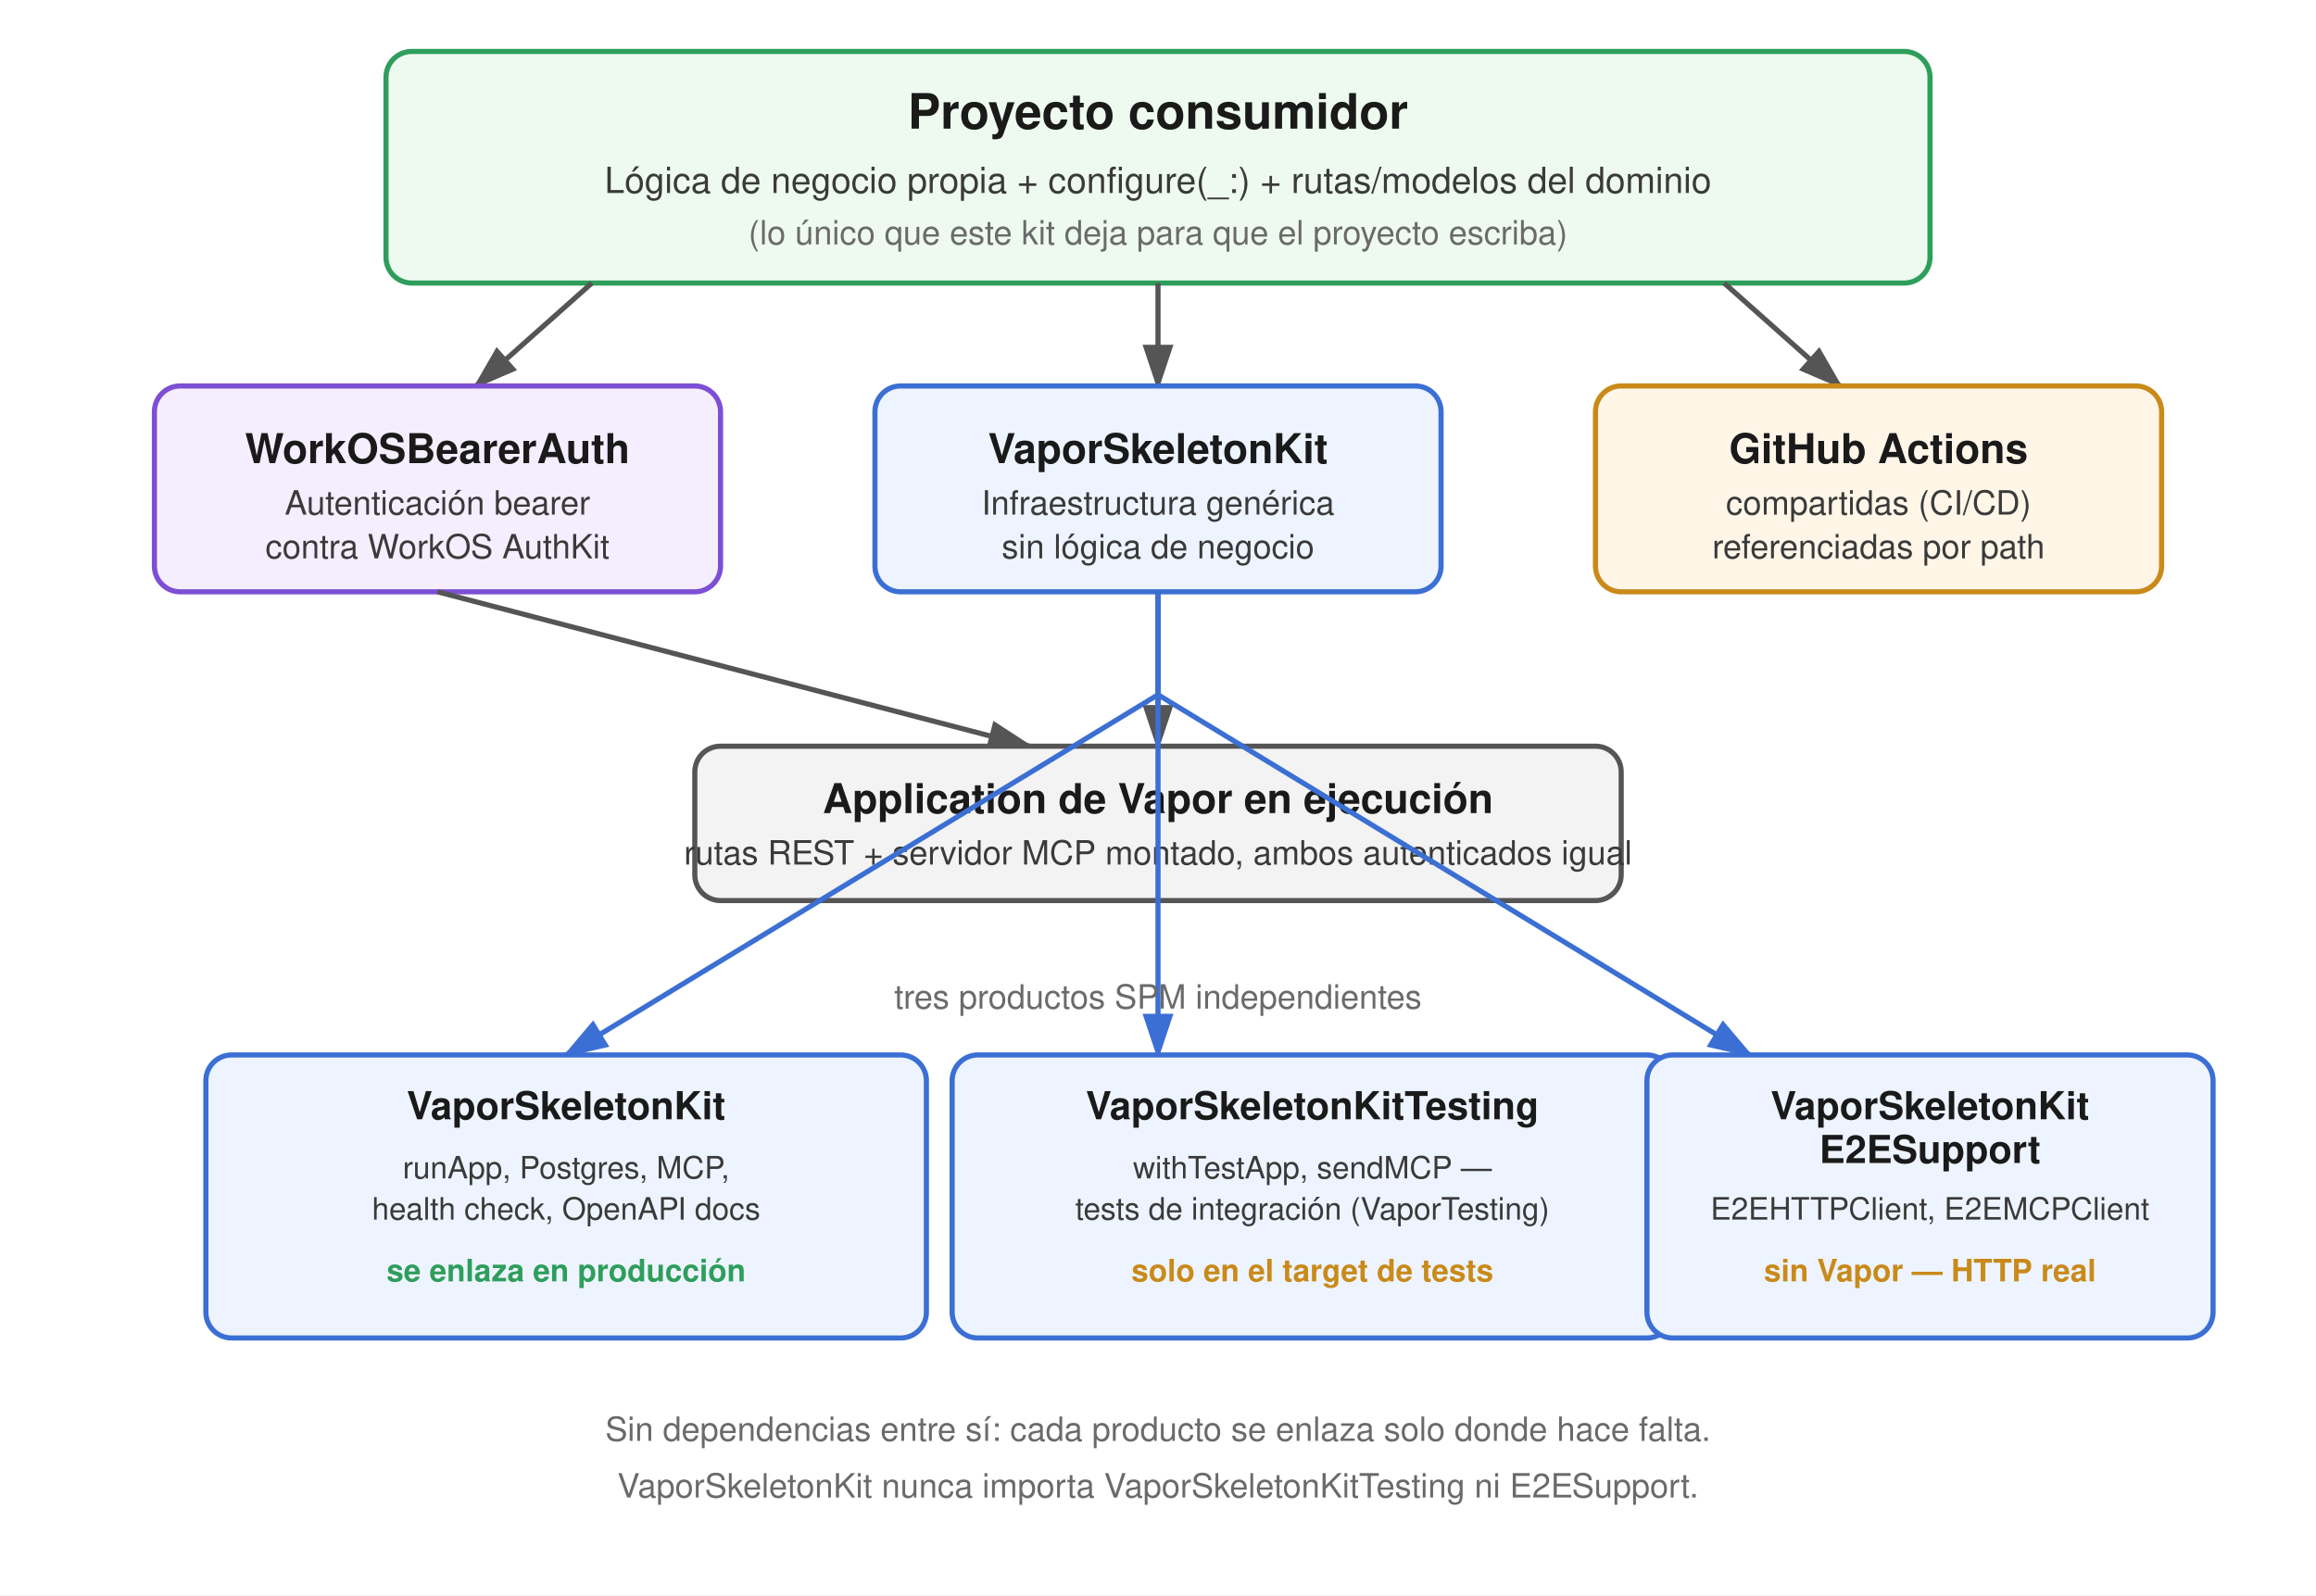
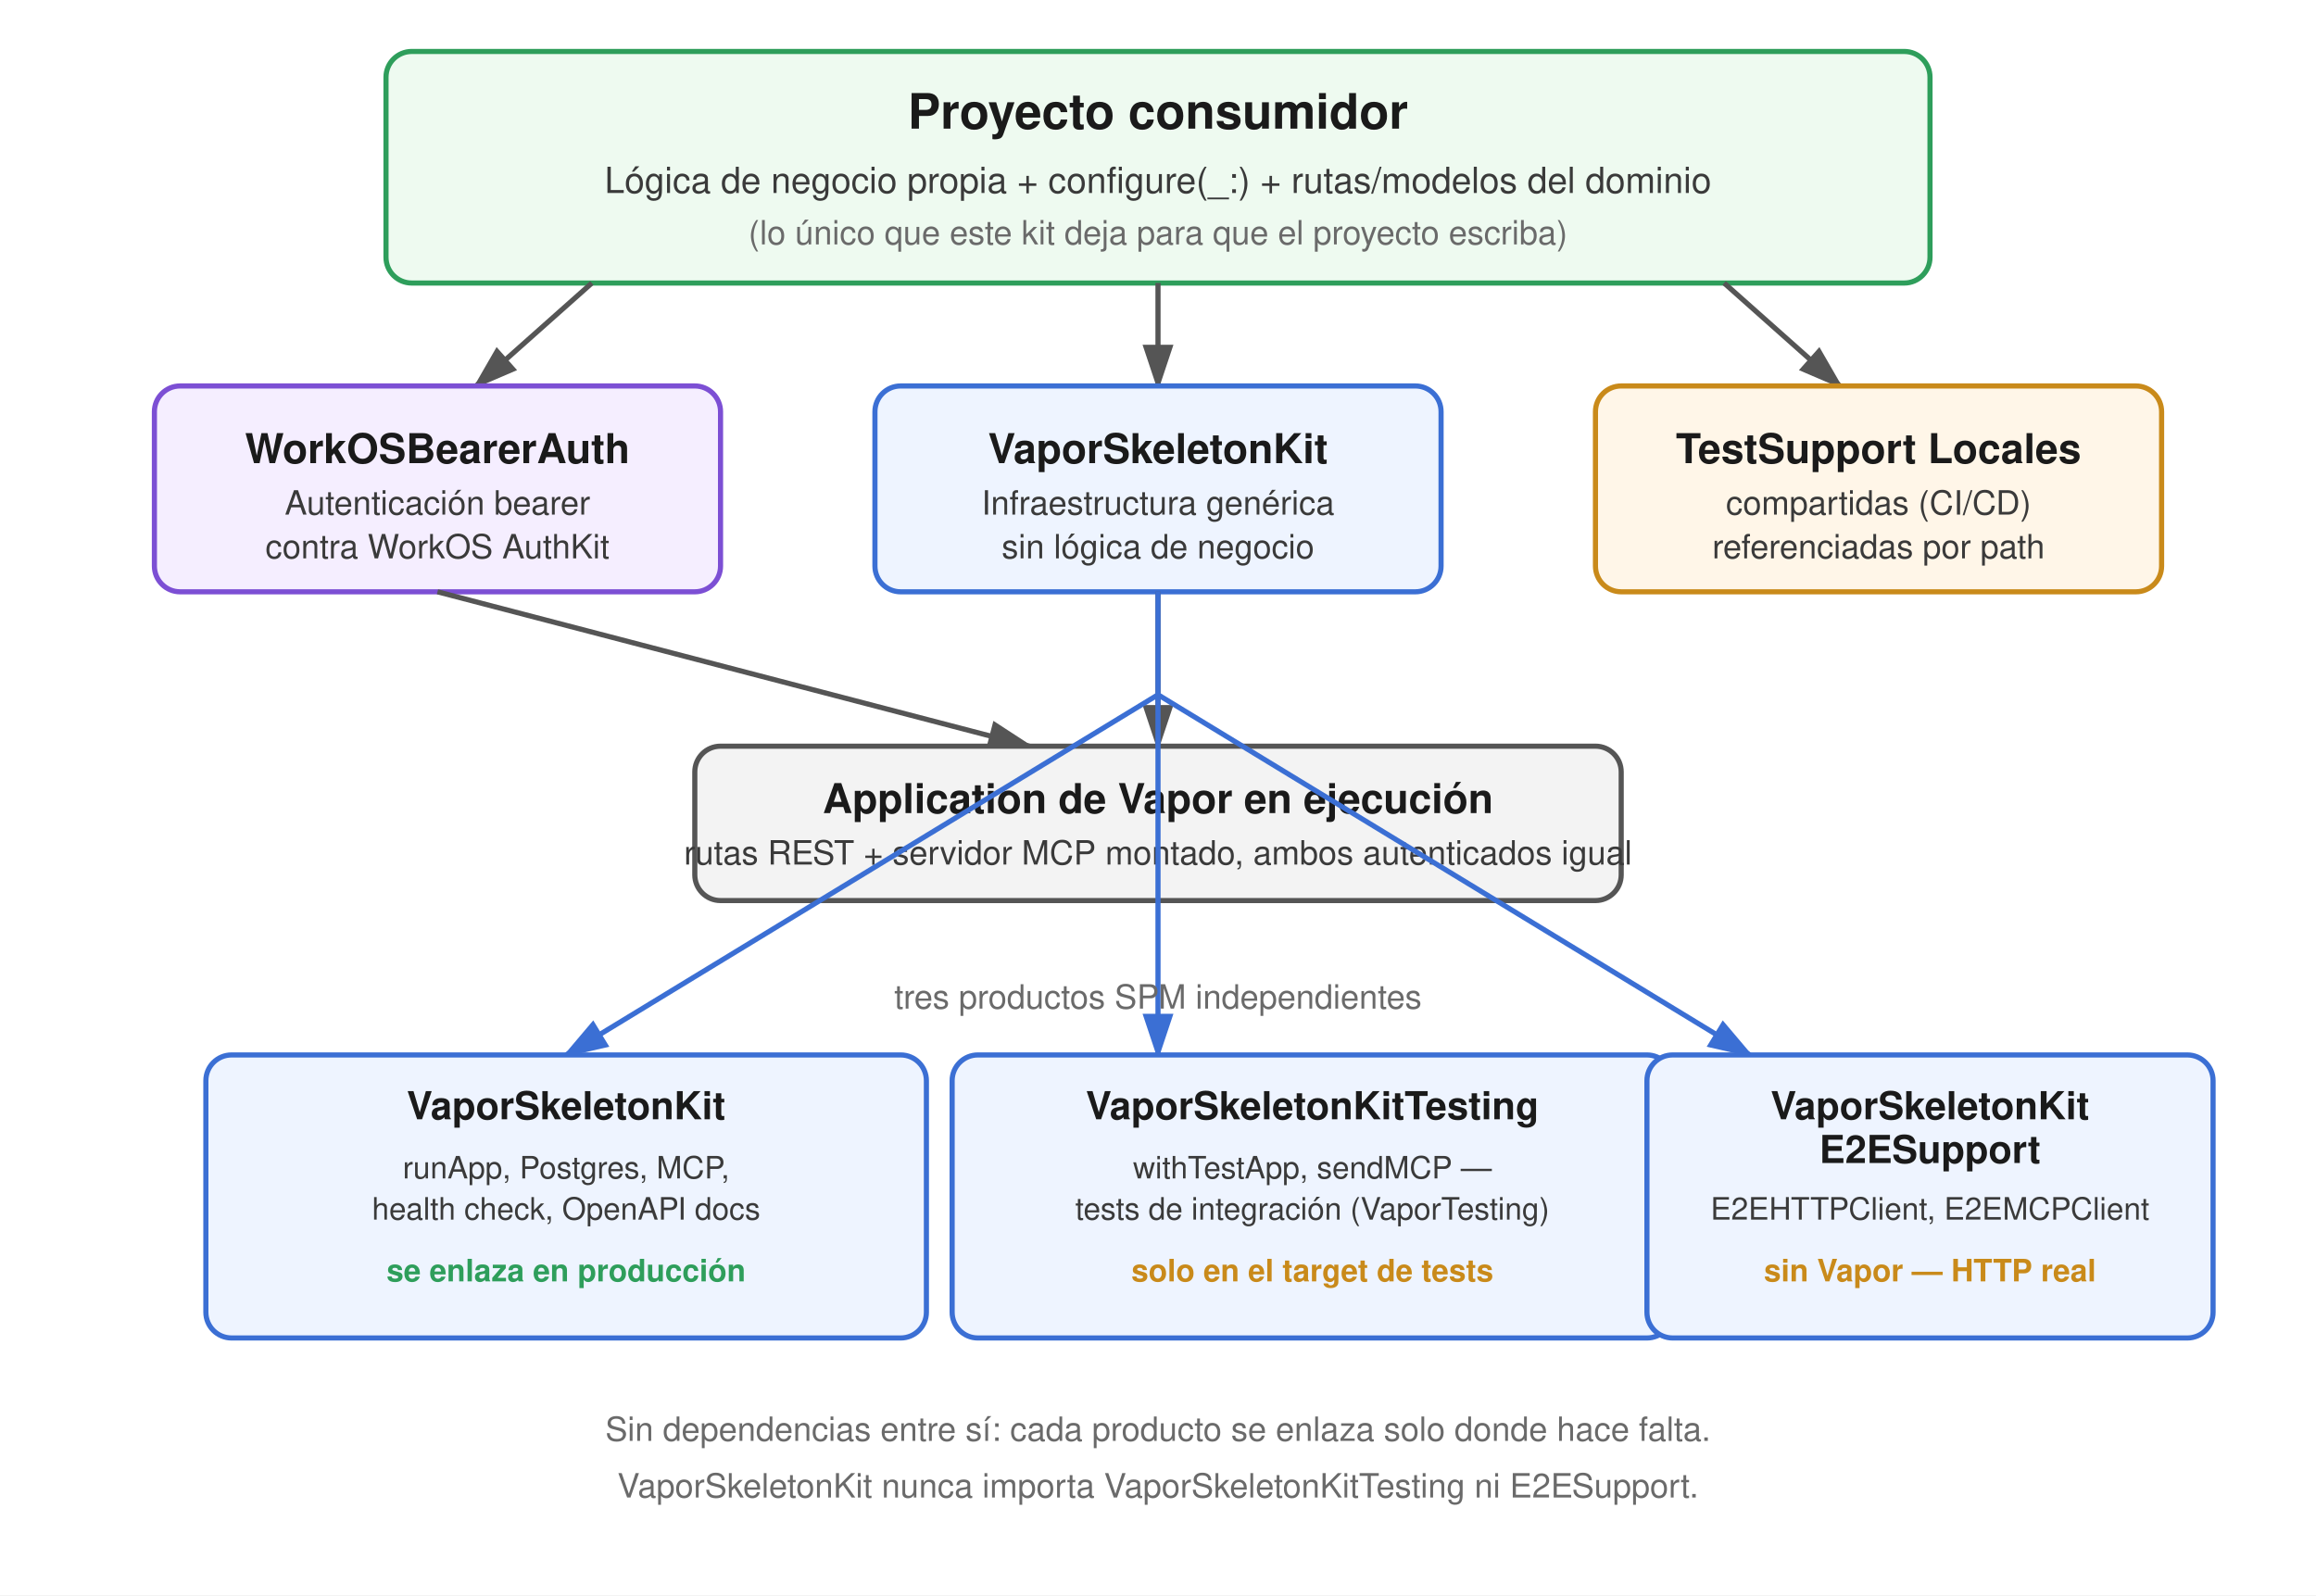
<svg xmlns="http://www.w3.org/2000/svg" viewBox="0 0 900 620" font-family="-apple-system, Helvetica, Arial, sans-serif">
  <rect x="0" y="0" width="900" height="620" fill="#ffffff" />
  <rect x="150" y="20" width="600" height="90" rx="10" fill="#eefaf0" stroke="#2e9e5b" stroke-width="2" />
  <text x="450" y="50" text-anchor="middle" font-size="19" font-weight="600" fill="#1a1a1a">Proyecto consumidor</text>
  <text x="450" y="75" text-anchor="middle" font-size="14" fill="#3a3a3a">Lógica de negocio propia + configure(_:) + rutas/modelos del dominio</text>
  <text x="450" y="95" text-anchor="middle" font-size="13" fill="#6a6a6a">(lo único que este kit deja para que el proyecto escriba)</text>
  <line x1="230" y1="110" x2="185" y2="150" stroke="#555" stroke-width="2" marker-end="url(#arrow)" />
  <line x1="450" y1="110" x2="450" y2="150" stroke="#555" stroke-width="2" marker-end="url(#arrow)" />
  <line x1="670" y1="110" x2="715" y2="150" stroke="#555" stroke-width="2" marker-end="url(#arrow)" />
  <rect x="60" y="150" width="220" height="80" rx="10" fill="#f5eeff" stroke="#7c4fd4" stroke-width="2" />
  <text x="170" y="180" text-anchor="middle" font-size="16" font-weight="600" fill="#1a1a1a">WorkOSBearerAuth</text>
  <text x="170" y="200" text-anchor="middle" font-size="13" fill="#3a3a3a">Autenticación bearer</text>
  <text x="170" y="217" text-anchor="middle" font-size="13" fill="#3a3a3a">contra WorkOS AuthKit</text>
  <rect x="340" y="150" width="220" height="80" rx="10" fill="#eef4ff" stroke="#3b6fd4" stroke-width="2" />
  <text x="450" y="180" text-anchor="middle" font-size="16" font-weight="600" fill="#1a1a1a">VaporSkeletonKit</text>
  <text x="450" y="200" text-anchor="middle" font-size="13" fill="#3a3a3a">Infraestructura genérica</text>
  <text x="450" y="217" text-anchor="middle" font-size="13" fill="#3a3a3a">sin lógica de negocio</text>
  <rect x="620" y="150" width="220" height="80" rx="10" fill="#fff6e8" stroke="#c98a1a" stroke-width="2" />
-   <text x="730" y="180" text-anchor="middle" font-size="16" font-weight="600" fill="#1a1a1a">GitHub Actions</text>
+   <text x="730" y="180" text-anchor="middle" font-size="16" font-weight="600" fill="#1a1a1a">TestSupport Locales</text>
  <text x="730" y="200" text-anchor="middle" font-size="13" fill="#3a3a3a">compartidas (CI/CD)</text>
  <text x="730" y="217" text-anchor="middle" font-size="13" fill="#3a3a3a">referenciadas por path</text>
  <line x1="170" y1="230" x2="400" y2="290" stroke="#555" stroke-width="2" marker-end="url(#arrow)" />
  <line x1="450" y1="230" x2="450" y2="290" stroke="#555" stroke-width="2" marker-end="url(#arrow)" />
  <rect x="270" y="290" width="360" height="60" rx="10" fill="#f3f3f3" stroke="#555" stroke-width="2" />
  <text x="450" y="316" text-anchor="middle" font-size="16" font-weight="600" fill="#1a1a1a">Application de Vapor en ejecución</text>
  <text x="450" y="336" text-anchor="middle" font-size="13" fill="#3a3a3a">rutas REST + servidor MCP montado, ambos autenticados igual</text>
  <line x1="450" y1="230" x2="450" y2="270" stroke="#3b6fd4" stroke-width="2" />
  <line x1="450" y1="270" x2="220" y2="410" stroke="#3b6fd4" stroke-width="2" marker-end="url(#arrowblue)" />
  <line x1="450" y1="270" x2="450" y2="410" stroke="#3b6fd4" stroke-width="2" marker-end="url(#arrowblue)" />
  <line x1="450" y1="270" x2="680" y2="410" stroke="#3b6fd4" stroke-width="2" marker-end="url(#arrowblue)" />
  <text x="450" y="392" text-anchor="middle" font-size="13" fill="#6a6a6a">tres productos SPM independientes</text>
  <rect x="80" y="410" width="280" height="110" rx="10" fill="#eef4ff" stroke="#3b6fd4" stroke-width="2" />
  <text x="220" y="435" text-anchor="middle" font-size="15" font-weight="600" fill="#1a1a1a">VaporSkeletonKit</text>
  <text x="220" y="458" text-anchor="middle" font-size="12" fill="#3a3a3a">runApp, Postgres, MCP,</text>
  <text x="220" y="474" text-anchor="middle" font-size="12" fill="#3a3a3a">health check, OpenAPI docs</text>
  <text x="220" y="498" text-anchor="middle" font-size="12" fill="#2e9e5b" font-weight="600">se enlaza en producción</text>
  <rect x="370" y="410" width="280" height="110" rx="10" fill="#eef4ff" stroke="#3b6fd4" stroke-width="2" />
  <text x="510" y="435" text-anchor="middle" font-size="15" font-weight="600" fill="#1a1a1a">VaporSkeletonKitTesting</text>
  <text x="510" y="458" text-anchor="middle" font-size="12" fill="#3a3a3a">withTestApp, sendMCP —</text>
  <text x="510" y="474" text-anchor="middle" font-size="12" fill="#3a3a3a">tests de integración (VaporTesting)</text>
  <text x="510" y="498" text-anchor="middle" font-size="12" fill="#c98a1a" font-weight="600">solo en el target de tests</text>
  <rect x="640" y="410" width="220" height="110" rx="10" fill="#eef4ff" stroke="#3b6fd4" stroke-width="2" />
  <text x="750" y="435" text-anchor="middle" font-size="15" font-weight="600" fill="#1a1a1a">VaporSkeletonKit</text>
  <text x="750" y="452" text-anchor="middle" font-size="15" font-weight="600" fill="#1a1a1a">E2ESupport</text>
  <text x="750" y="474" text-anchor="middle" font-size="12" fill="#3a3a3a">E2EHTTPClient, E2EMCPClient</text>
  <text x="750" y="498" text-anchor="middle" font-size="12" fill="#c98a1a" font-weight="600">sin Vapor — HTTP real</text>
  <text x="450" y="560" text-anchor="middle" font-size="13" fill="#6a6a6a">Sin dependencias entre sí: cada producto se enlaza solo donde hace falta.</text>
  <text x="450" y="582" text-anchor="middle" font-size="13" fill="#6a6a6a">VaporSkeletonKit nunca importa VaporSkeletonKitTesting ni E2ESupport.</text>
  <defs>
    <marker id="arrow" markerWidth="10" markerHeight="10" refX="8" refY="3" orient="auto" markerUnits="strokeWidth">
      <path d="M0,0 L0,6 L9,3 z" fill="#555" />
    </marker>
    <marker id="arrowblue" markerWidth="10" markerHeight="10" refX="8" refY="3" orient="auto" markerUnits="strokeWidth">
      <path d="M0,0 L0,6 L9,3 z" fill="#3b6fd4" />
    </marker>
  </defs>
</svg>
